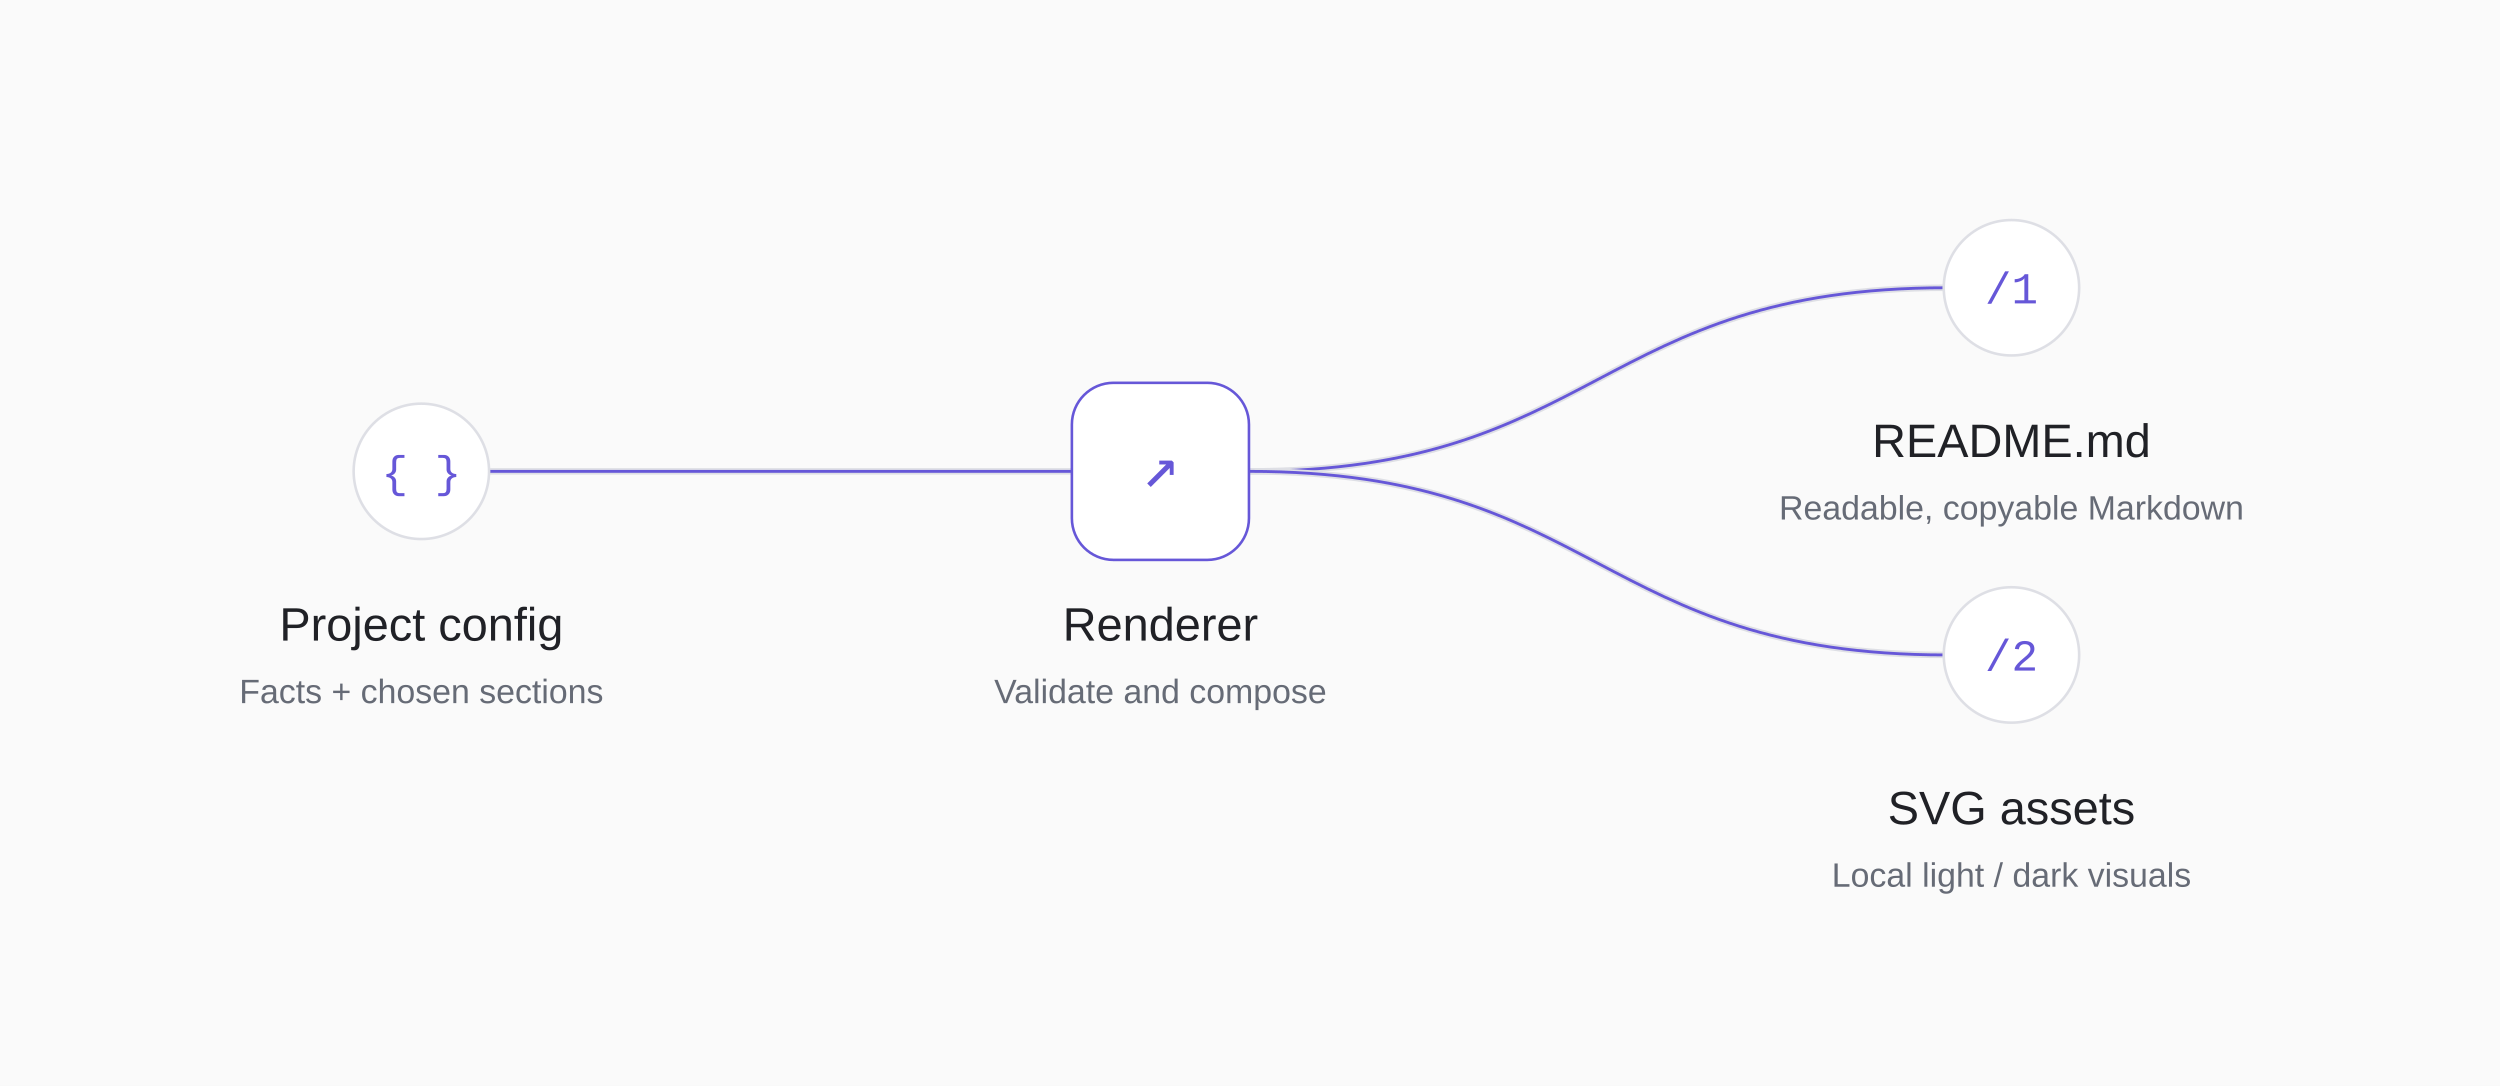
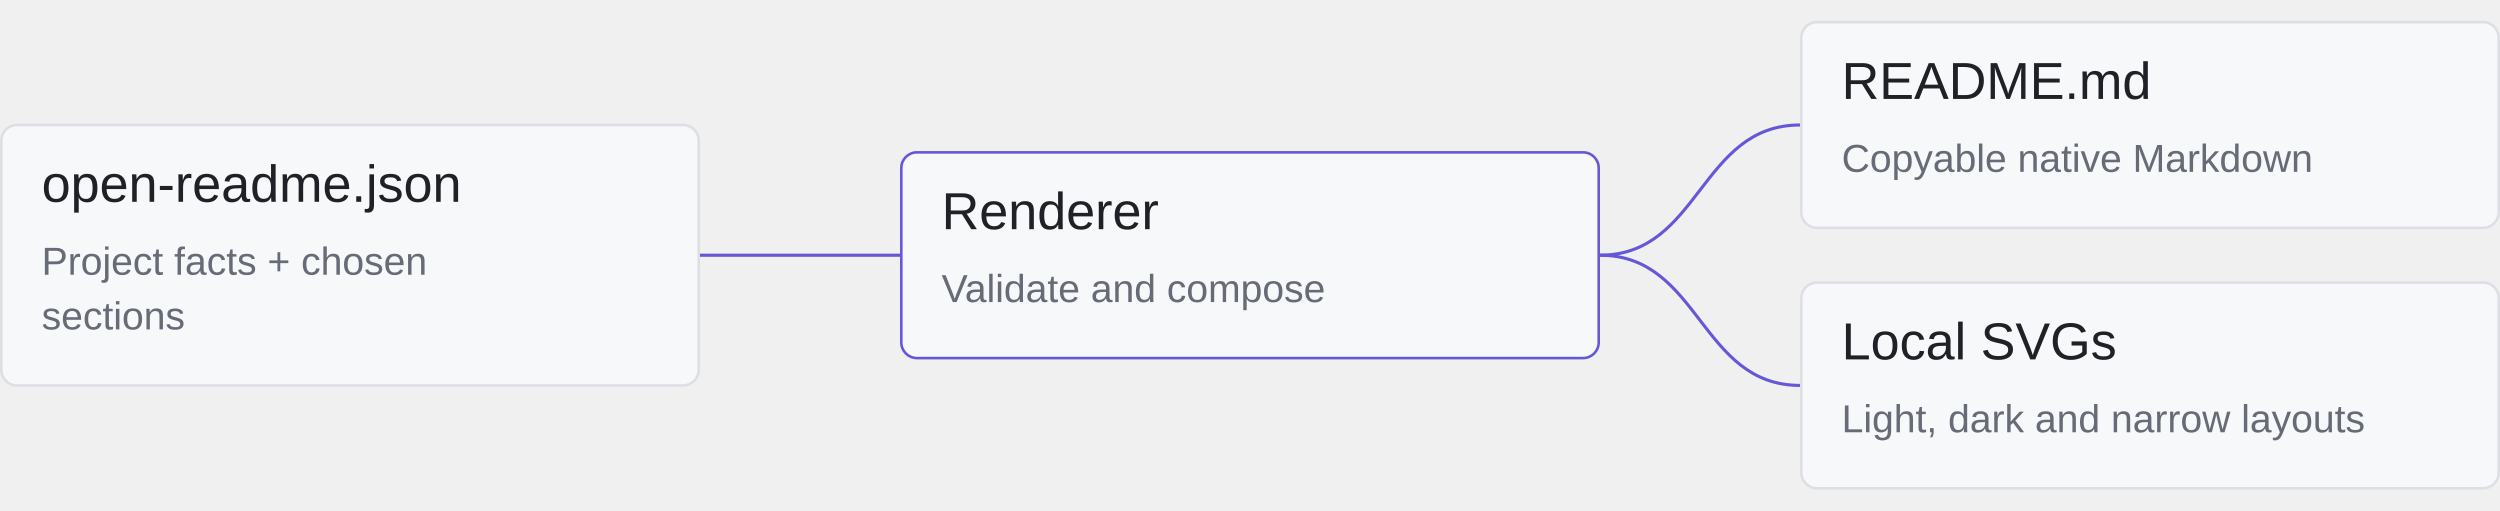
- <svg xmlns="http://www.w3.org/2000/svg" width="960" height="417" viewBox="0 0 960 417" role="img" aria-labelledby="title">
-   <rect x="0" y="0" width="960" height="417" rx="0" fill="#fafafa" stroke="none" />
-   <path d="M187.8 181C299.7 181 299.7 181 411.6 181" fill="none" stroke="#dedfe5" stroke-width="2.5" />
-   <path d="M187.8 181C299.7 181 299.7 181 411.6 181" fill="none" stroke="#6657D8" stroke-width="1.1" />
-   <path d="M479.6 181C613.5 181 613.5 110.5 747.4 110.5" fill="none" stroke="#dedfe5" stroke-width="2.5" />
-   <path d="M479.6 181C613.5 181 613.5 110.5 747.4 110.5" fill="none" stroke="#6657D8" stroke-width="1.1" />
-   <path d="M479.6 181C613.5 181 613.5 251.5 747.4 251.5" fill="none" stroke="#dedfe5" stroke-width="2.5" />
-   <path d="M479.6 181C613.5 181 613.5 251.5 747.4 251.5" fill="none" stroke="#6657D8" stroke-width="1.1" />
-   <circle cx="161.8" cy="181" r="26" fill="#ffffff" stroke="#dedfe5" />
-   <text x="161.8" y="187" font-family="'SFMono-Regular', Consolas, 'Liberation Mono', monospace" font-size="17" font-weight="500" fill="#6657D8" text-anchor="middle">
-     <tspan x="161.8" dy="0">{ }</tspan>
+ <svg xmlns="http://www.w3.org/2000/svg" width="960" height="196" viewBox="0 0 960 196" role="img" aria-labelledby="title">
+   <path d="M268.8 98C307.2 98 307.2 98 345.6 98" fill="none" stroke="#6657D8" stroke-width="1.2" />
+   <path d="M614.4 98C652.8 98 652.8 48 691.2 48" fill="none" stroke="#6657D8" stroke-width="1.2" />
+   <path d="M614.4 98C652.8 98 652.8 148 691.2 148" fill="none" stroke="#6657D8" stroke-width="1.2" />
+   <rect x="0.5" y="48" width="267.8" height="100" rx="6" fill="#f6f8fa" stroke="#dedfe5" />
+   <text x="16" y="77.5" font-family="-apple-system, BlinkMacSystemFont, 'Segoe UI', Arial, sans-serif" font-size="20" font-weight="500" fill="#202126" text-anchor="start">
+     <tspan x="16" dy="0">open-readme.json</tspan>
  </text>
-   <text x="161.8" y="246" font-family="-apple-system, BlinkMacSystemFont, 'Segoe UI', Arial, sans-serif" font-size="18" font-weight="500" fill="#202126" text-anchor="middle">
-     <tspan x="161.8" dy="0">Project config</tspan>
+   <text x="16" y="105.5" font-family="-apple-system, BlinkMacSystemFont, 'Segoe UI', Arial, sans-serif" font-size="15" font-weight="400" fill="#666b76" text-anchor="start">
+     <tspan x="16" dy="0">Project facts + chosen</tspan>
+     <tspan x="16" dy="21">sections</tspan>
  </text>
-   <text x="161.8" y="270" font-family="-apple-system, BlinkMacSystemFont, 'Segoe UI', Arial, sans-serif" font-size="13" font-weight="400" fill="#666b76" text-anchor="middle">
-     <tspan x="161.8" dy="0">Facts + chosen sections</tspan>
+   <rect x="346.1" y="58.5" width="267.8" height="79" rx="6" fill="#f6f8fa" stroke="#6657D8" />
+   <text x="361.6" y="88" font-family="-apple-system, BlinkMacSystemFont, 'Segoe UI', Arial, sans-serif" font-size="20" font-weight="500" fill="#202126" text-anchor="start">
+     <tspan x="361.6" dy="0">Renderer</tspan>
  </text>
-   <rect x="411.6" y="147" width="68" height="68" rx="16" fill="#ffffff" stroke="#6657D8" />
-   <text x="445.6" y="187" font-family="'SFMono-Regular', Consolas, 'Liberation Mono', monospace" font-size="24" font-weight="500" fill="#6657D8" text-anchor="middle">
-     <tspan x="445.6" dy="0">↗</tspan>
+   <text x="361.6" y="116" font-family="-apple-system, BlinkMacSystemFont, 'Segoe UI', Arial, sans-serif" font-size="15" font-weight="400" fill="#666b76" text-anchor="start">
+     <tspan x="361.6" dy="0">Validate and compose</tspan>
  </text>
-   <text x="445.6" y="246" font-family="-apple-system, BlinkMacSystemFont, 'Segoe UI', Arial, sans-serif" font-size="18" font-weight="500" fill="#202126" text-anchor="middle">
-     <tspan x="445.6" dy="0">Renderer</tspan>
+   <rect x="691.7" y="8.5" width="267.8" height="79" rx="6" fill="#f6f8fa" stroke="#dedfe5" />
+   <text x="707.2" y="38" font-family="-apple-system, BlinkMacSystemFont, 'Segoe UI', Arial, sans-serif" font-size="20" font-weight="500" fill="#202126" text-anchor="start">
+     <tspan x="707.2" dy="0">README.md</tspan>
  </text>
-   <text x="445.6" y="270" font-family="-apple-system, BlinkMacSystemFont, 'Segoe UI', Arial, sans-serif" font-size="13" font-weight="400" fill="#666b76" text-anchor="middle">
-     <tspan x="445.6" dy="0">Validate and compose</tspan>
+   <text x="707.2" y="66" font-family="-apple-system, BlinkMacSystemFont, 'Segoe UI', Arial, sans-serif" font-size="15" font-weight="400" fill="#666b76" text-anchor="start">
+     <tspan x="707.2" dy="0">Copyable native Markdown</tspan>
  </text>
-   <circle cx="772.4" cy="110.5" r="26" fill="#ffffff" stroke="#dedfe5" />
-   <text x="772.4" y="116.5" font-family="'SFMono-Regular', Consolas, 'Liberation Mono', monospace" font-size="17" font-weight="500" fill="#6657D8" text-anchor="middle">
-     <tspan x="772.4" dy="0">/1</tspan>
+   <rect x="691.7" y="108.5" width="267.8" height="79" rx="6" fill="#f6f8fa" stroke="#dedfe5" />
+   <text x="707.2" y="138" font-family="-apple-system, BlinkMacSystemFont, 'Segoe UI', Arial, sans-serif" font-size="20" font-weight="500" fill="#202126" text-anchor="start">
+     <tspan x="707.2" dy="0">Local SVGs</tspan>
  </text>
-   <text x="772.4" y="175.5" font-family="-apple-system, BlinkMacSystemFont, 'Segoe UI', Arial, sans-serif" font-size="18" font-weight="500" fill="#202126" text-anchor="middle">
-     <tspan x="772.4" dy="0">README.md</tspan>
-   </text>
-   <text x="772.4" y="199.5" font-family="-apple-system, BlinkMacSystemFont, 'Segoe UI', Arial, sans-serif" font-size="13" font-weight="400" fill="#666b76" text-anchor="middle">
-     <tspan x="772.4" dy="0">Readable, copyable Markdown</tspan>
-   </text>
-   <circle cx="772.4" cy="251.5" r="26" fill="#ffffff" stroke="#dedfe5" />
-   <text x="772.4" y="257.5" font-family="'SFMono-Regular', Consolas, 'Liberation Mono', monospace" font-size="17" font-weight="500" fill="#6657D8" text-anchor="middle">
-     <tspan x="772.4" dy="0">/2</tspan>
-   </text>
-   <text x="772.4" y="316.5" font-family="-apple-system, BlinkMacSystemFont, 'Segoe UI', Arial, sans-serif" font-size="18" font-weight="500" fill="#202126" text-anchor="middle">
-     <tspan x="772.4" dy="0">SVG assets</tspan>
-   </text>
-   <text x="772.4" y="340.5" font-family="-apple-system, BlinkMacSystemFont, 'Segoe UI', Arial, sans-serif" font-size="13" font-weight="400" fill="#666b76" text-anchor="middle">
-     <tspan x="772.4" dy="0">Local light / dark visuals</tspan>
+   <text x="707.2" y="166" font-family="-apple-system, BlinkMacSystemFont, 'Segoe UI', Arial, sans-serif" font-size="15" font-weight="400" fill="#666b76" text-anchor="start">
+     <tspan x="707.2" dy="0">Light, dark and narrow layouts</tspan>
  </text>
</svg>
